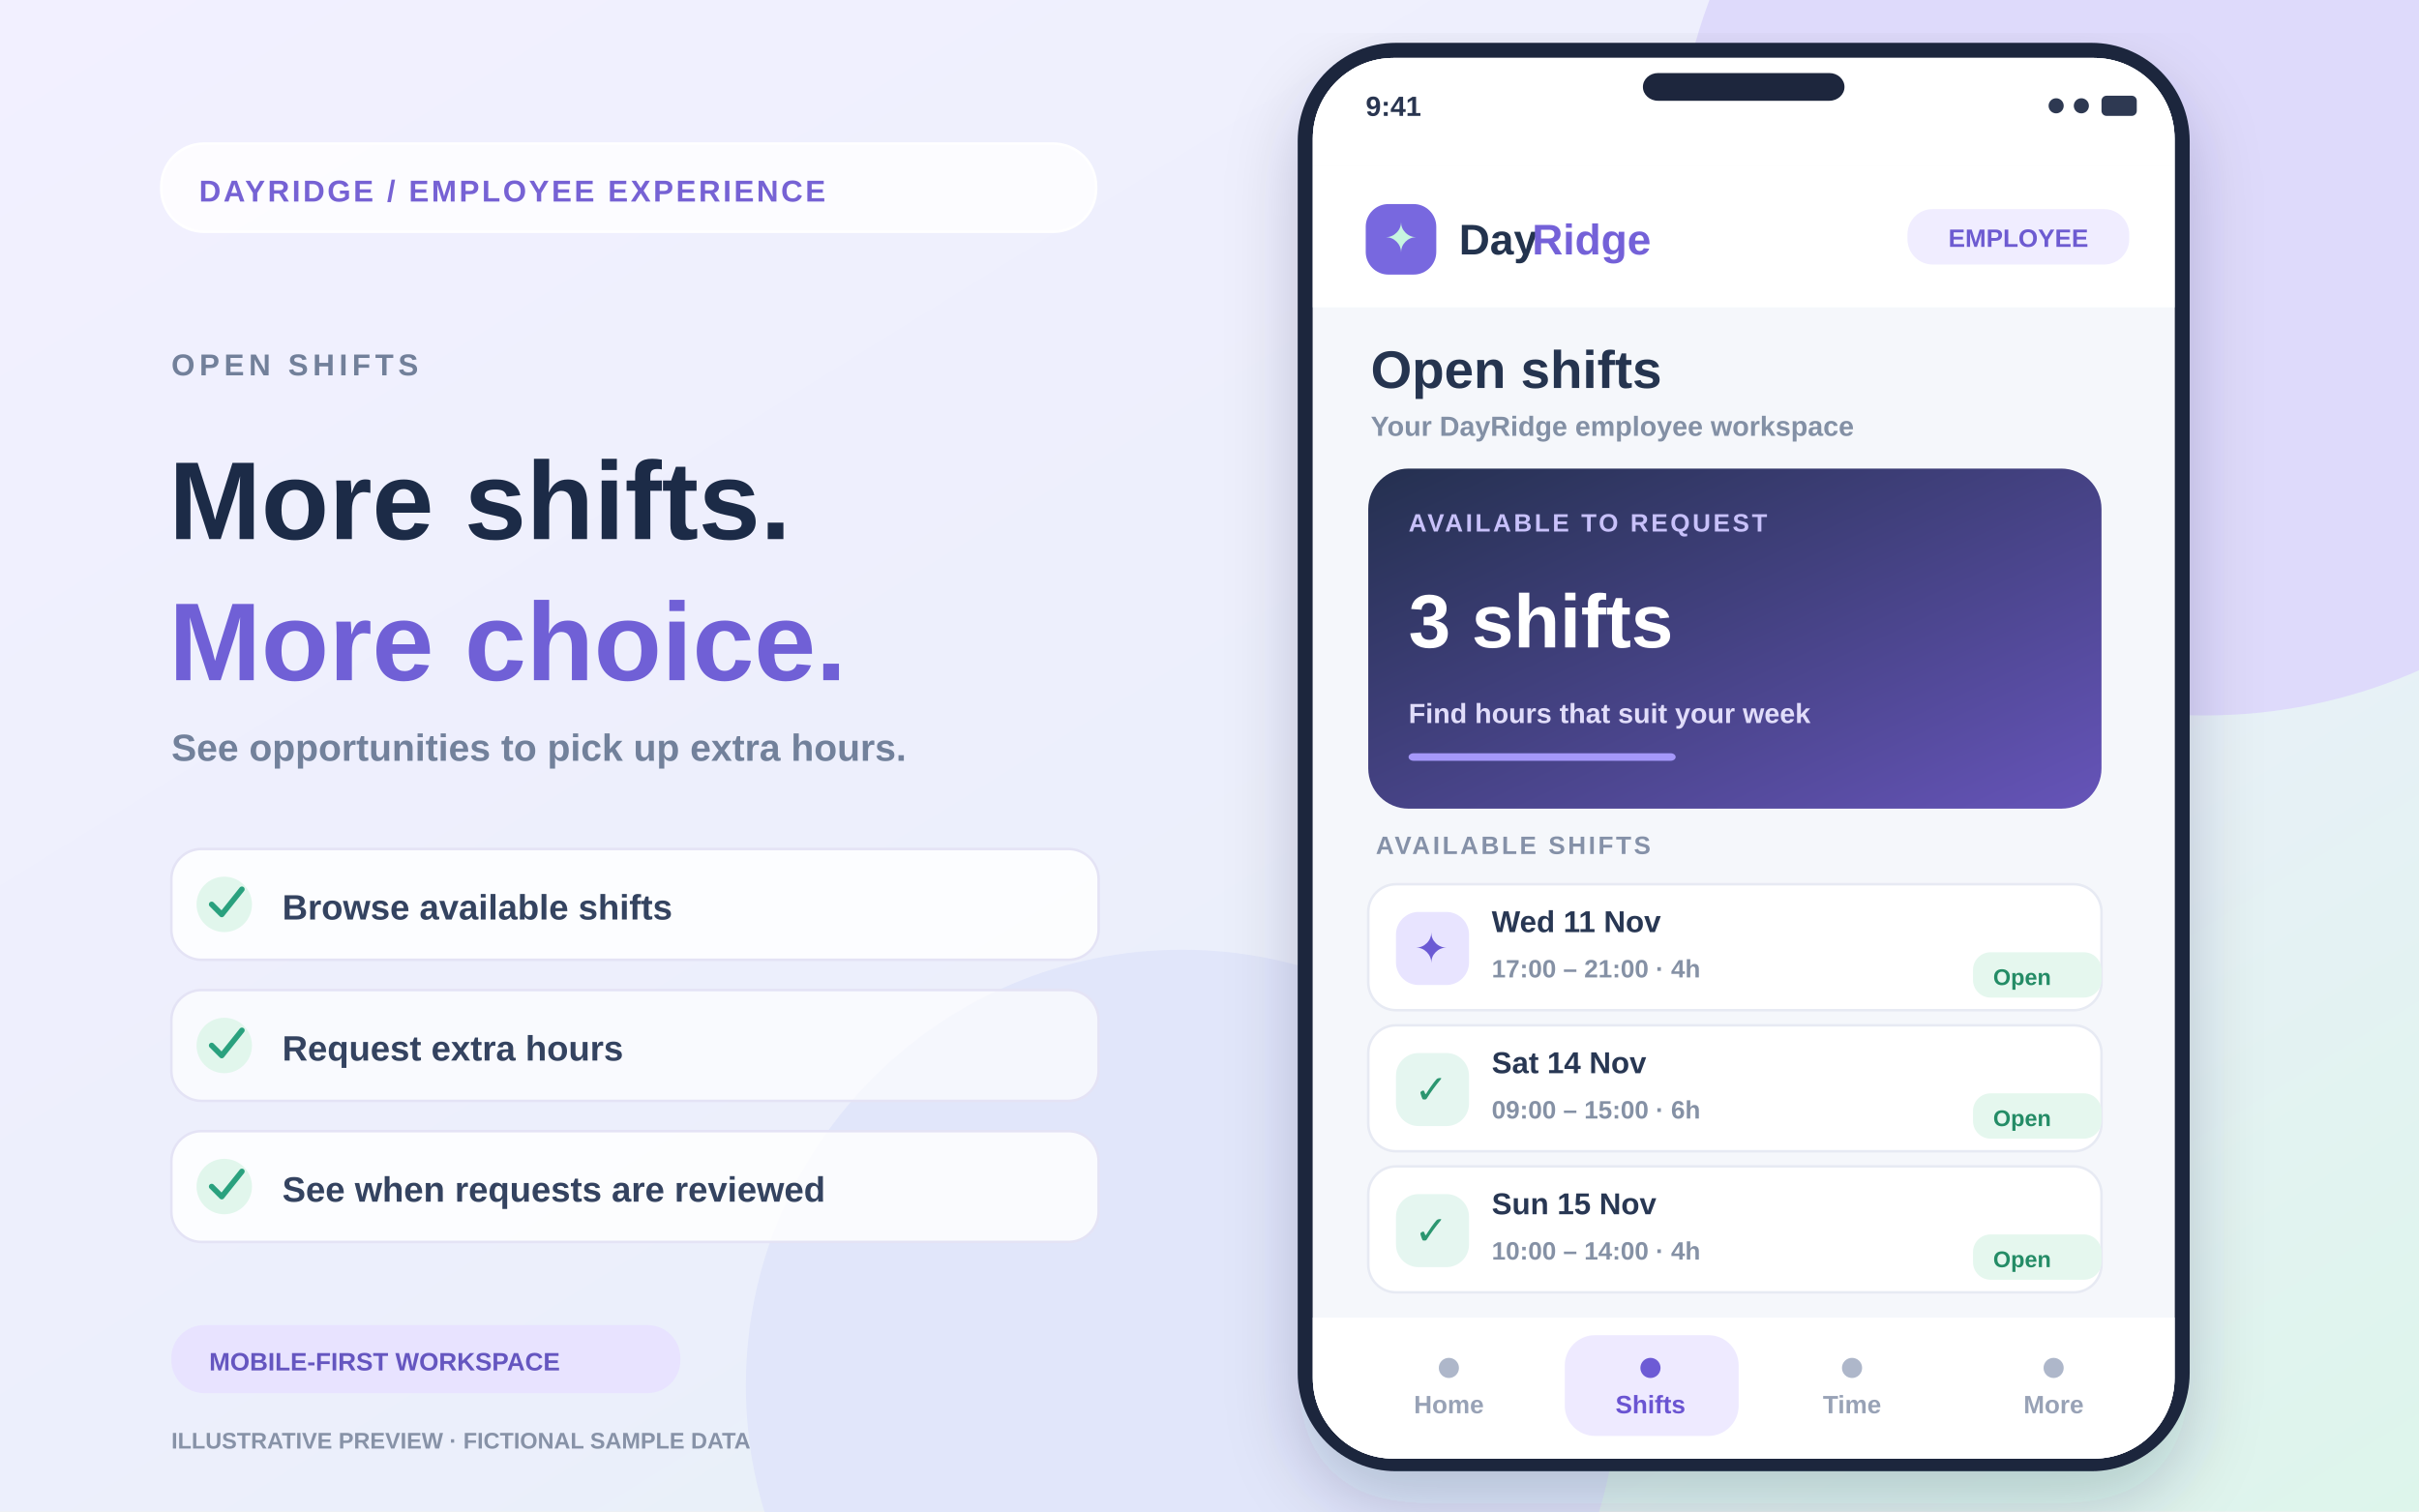
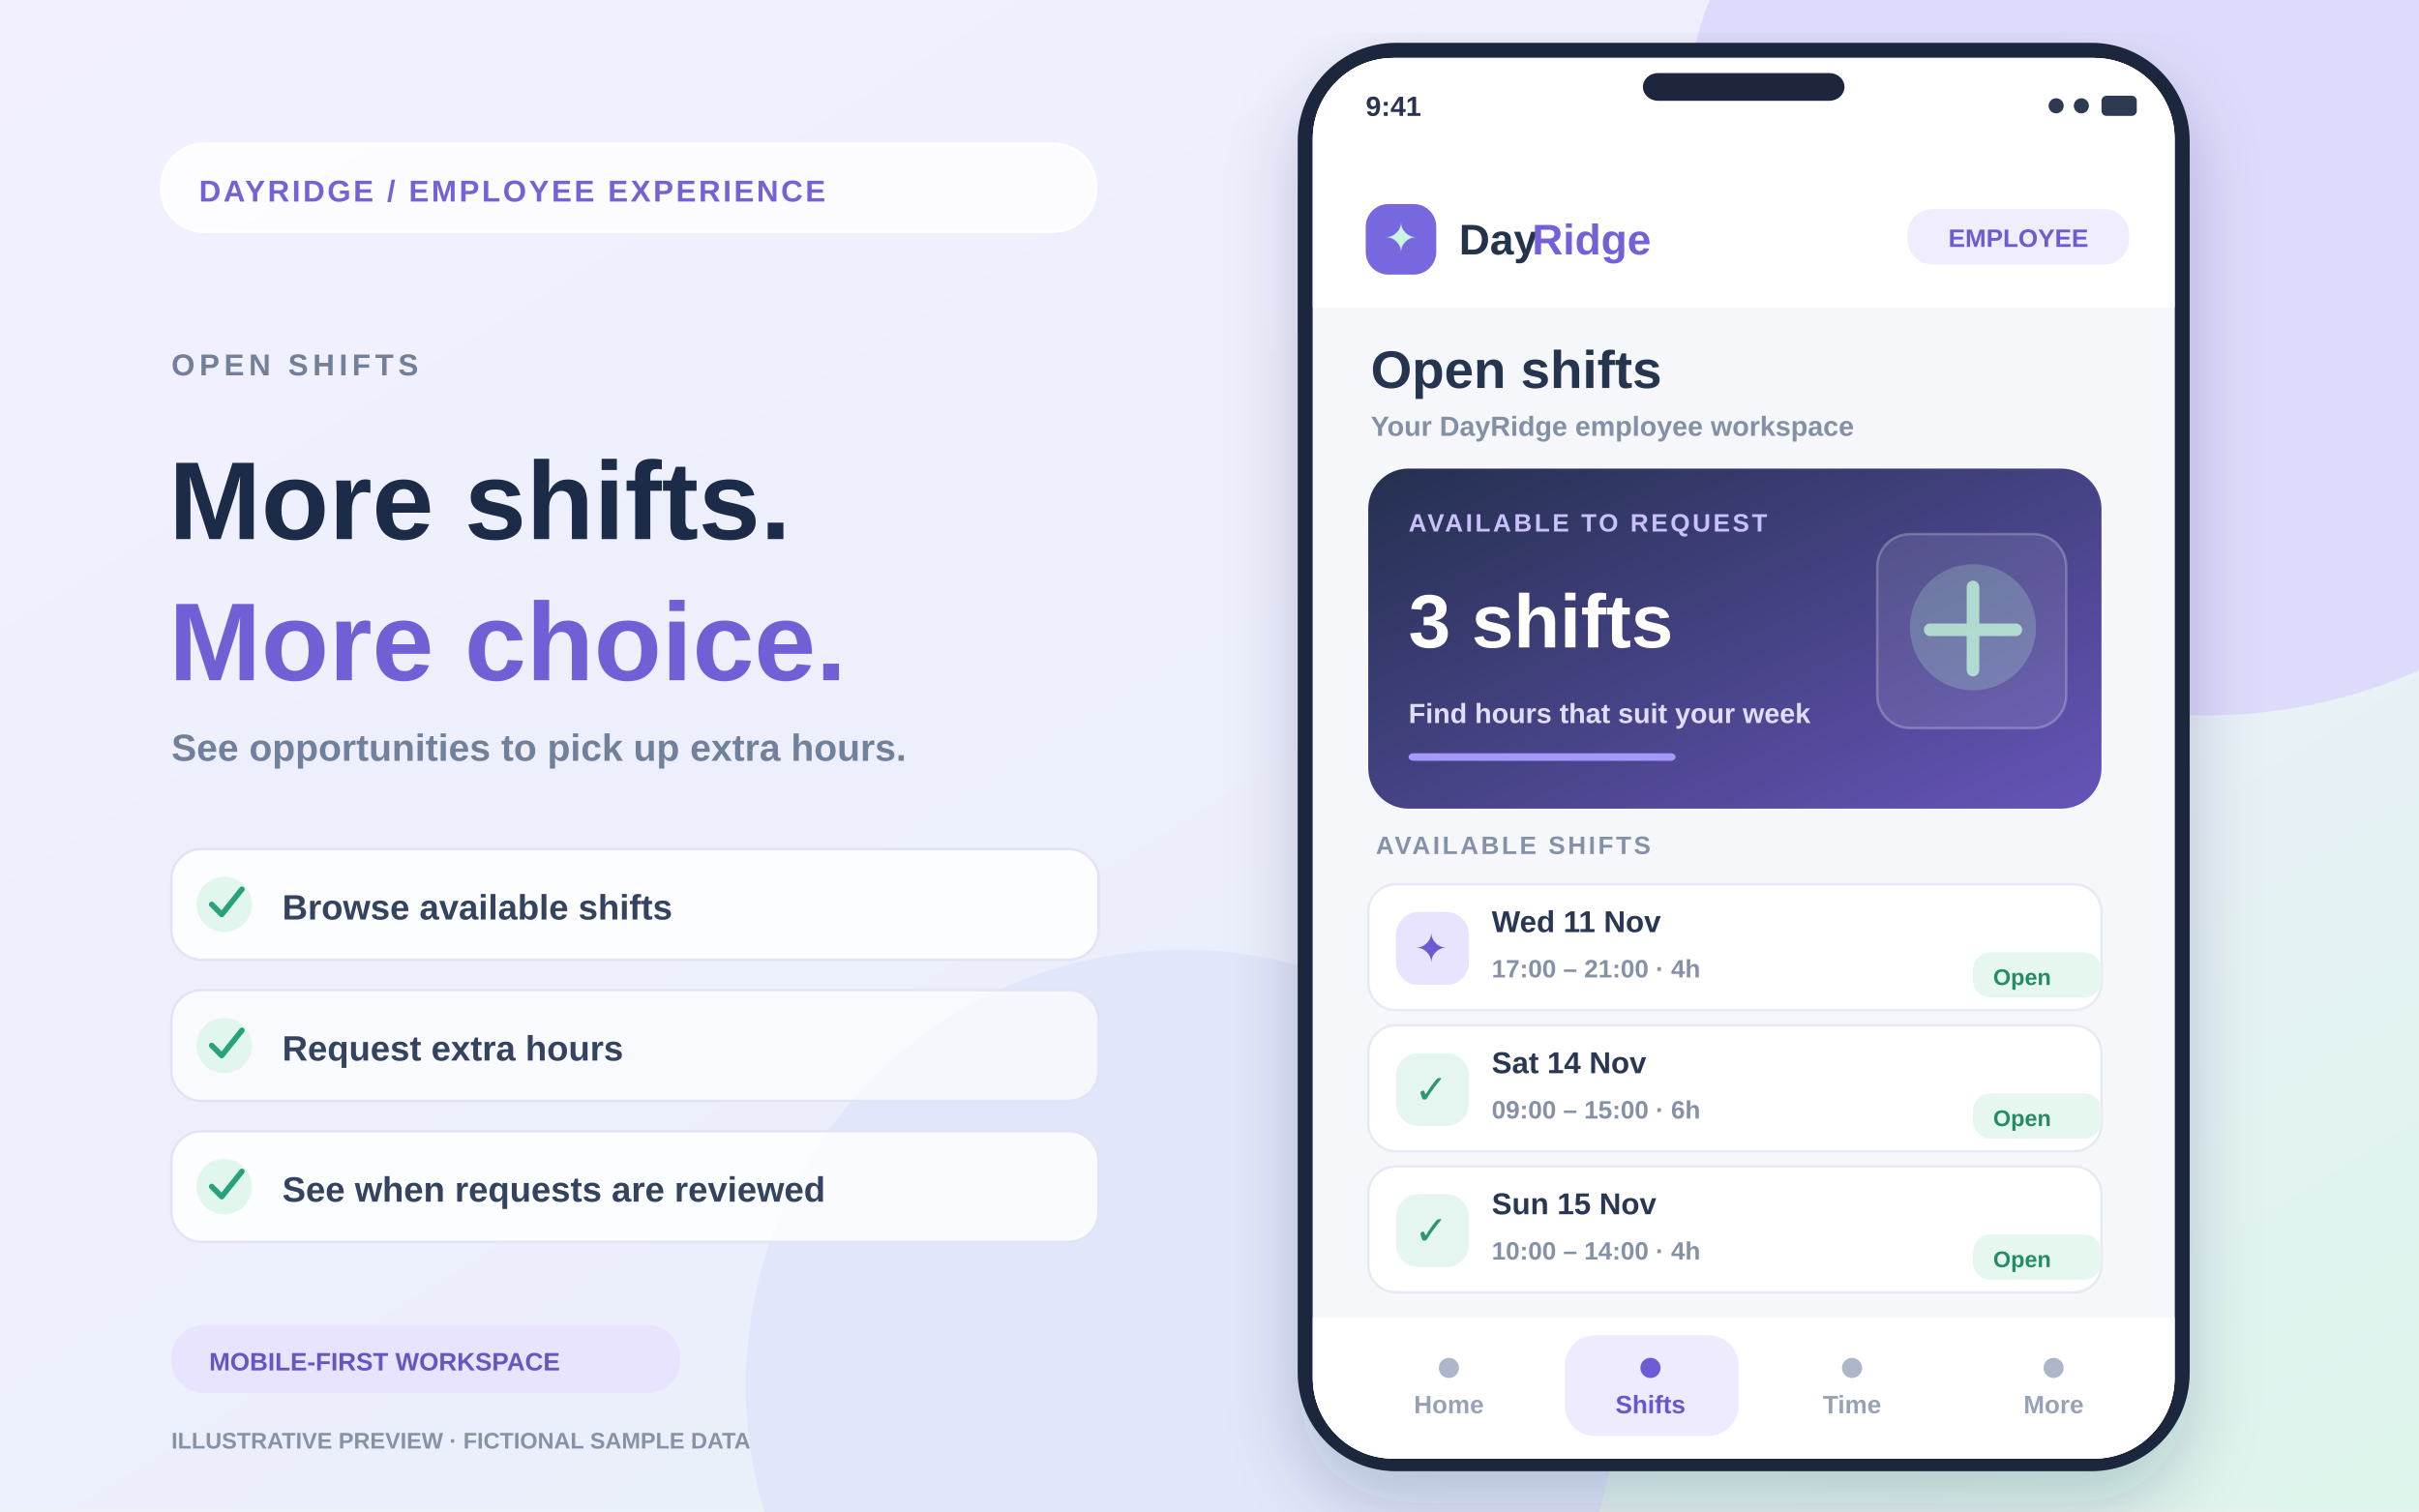
<svg xmlns="http://www.w3.org/2000/svg" width="960" height="600" viewBox="0 0 960 600" role="img" aria-label="More shifts. More choice. employee experience illustration">
  <defs>
    <linearGradient id="canvasGradient" x1="0" y1="0" x2="1" y2="1">
      <stop stop-color="#f2f0ff" />
      <stop offset=".59" stop-color="#ebeffb" />
      <stop offset="1" stop-color="#ddf5eb" />
    </linearGradient>
    <linearGradient id="heroGradient" x1="0" y1="0" x2="1" y2="1">
      <stop stop-color="#24304f" />
      <stop offset="1" stop-color="#6654b9" />
    </linearGradient>
    <filter id="phoneShadow" x="-30%" y="-30%" width="170%" height="170%">
      <feDropShadow dx="0" dy="13" stdDeviation="14" flood-color="#1c2746" flood-opacity=".2" />
    </filter>
    <clipPath id="phoneClip">
      <rect x="521" y="23" width="342" height="556" rx="32" />
    </clipPath>
  </defs>
  <rect x="0" y="0" width="960" height="600" rx="0" fill="url(#canvasGradient)" stroke="none" />
  <circle cx="875" cy="74" r="210" fill="#dedafb" />
  <circle cx="469" cy="550" r="173" fill="#e1e6fa" />
  <rect x="64" y="57" width="371" height="35" rx="17" fill="#ffffffd4" stroke="#fff" />
  <text x="79" y="80" font-family="Arial,Helvetica,sans-serif" font-size="12" font-weight="800" fill="#7662d4" letter-spacing="1">DAYRIDGE  /  EMPLOYEE EXPERIENCE</text>
  <text x="68" y="149" font-family="Arial,Helvetica,sans-serif" font-size="12" font-weight="800" fill="#72809a" letter-spacing="1.8">OPEN SHIFTS</text>
  <text x="67" y="214" font-family="Arial,Helvetica,sans-serif" font-size="44" font-weight="800" fill="#1c2b47">More shifts.</text>
  <text x="67" y="270" font-family="Arial,Helvetica,sans-serif" font-size="44" font-weight="800" fill="#7060d6">More choice.</text>
  <text x="68" y="302" font-family="Arial,Helvetica,sans-serif" font-size="15" font-weight="550" fill="#72819b">See opportunities to pick up extra hours.</text>
  <rect x="68" y="337" width="368" height="44" rx="12" fill="#ffffffd8" stroke="#e4e3f5" />
  <circle cx="89" cy="359" r="11" fill="#e1f6ec" />
  <path d="M84 359l4 4 8-10" fill="none" stroke="#2aa17e" stroke-width="2.2" stroke-linecap="round" stroke-linejoin="round" />
  <text x="112" y="365" font-family="Arial,Helvetica,sans-serif" font-size="14" font-weight="650" fill="#344360">Browse available shifts</text>
  <rect x="68" y="393" width="368" height="44" rx="12" fill="#ffffffac" stroke="#e4e3f5" />
  <circle cx="89" cy="415" r="11" fill="#e1f6ec" />
  <path d="M84 415l4 4 8-10" fill="none" stroke="#2aa17e" stroke-width="2.2" stroke-linecap="round" stroke-linejoin="round" />
  <text x="112" y="421" font-family="Arial,Helvetica,sans-serif" font-size="14" font-weight="650" fill="#344360">Request extra hours</text>
  <rect x="68" y="449" width="368" height="44" rx="12" fill="#ffffffd8" stroke="#e4e3f5" />
  <circle cx="89" cy="471" r="11" fill="#e1f6ec" />
  <path d="M84 471l4 4 8-10" fill="none" stroke="#2aa17e" stroke-width="2.2" stroke-linecap="round" stroke-linejoin="round" />
  <text x="112" y="477" font-family="Arial,Helvetica,sans-serif" font-size="14" font-weight="650" fill="#344360">See when requests are reviewed</text>
  <rect x="68" y="526" width="202" height="27" rx="13" fill="#e8e3ff" stroke="none" />
  <text x="83" y="544" font-family="Arial,Helvetica,sans-serif" font-size="10" font-weight="800" fill="#6556c0">MOBILE-FIRST WORKSPACE</text>
  <text x="68" y="575" font-family="Arial,Helvetica,sans-serif" font-size="9" font-weight="750" fill="#8792a7">ILLUSTRATIVE PREVIEW · FICTIONAL SAMPLE DATA</text>
  <g filter="url(#phoneShadow)">
    <rect x="515" y="17" width="354" height="567" rx="39" fill="#1d263d" stroke="none" />
    <rect x="521" y="23" width="342" height="556" rx="32" fill="#f7f8fc" stroke="none" />
  </g>
  <g clip-path="url(#phoneClip)">
    <rect x="521" y="23" width="342" height="556" rx="32" fill="#f5f7fb" stroke="none" />
    <rect x="521" y="23" width="342" height="43" rx="0" fill="#fff" stroke="none" />
    <text x="542" y="46" font-family="Arial,Helvetica,sans-serif" font-size="11" font-weight="800" fill="#293550">9:41</text>
    <circle cx="816" cy="42" r="3" fill="#2e3952" />
    <circle cx="826" cy="42" r="3" fill="#2e3952" />
    <rect x="834" y="38" width="14" height="8" rx="2" fill="#2e3952" stroke="none" />
    <rect x="521" y="66" width="342" height="56" rx="0" fill="#fff" stroke="none" />
    <rect x="542" y="81" width="28" height="28" rx="9" fill="#7868df" stroke="none" />
    <text x="556" y="100" font-family="Arial,Helvetica,sans-serif" font-size="16" font-weight="800" fill="#c7f5e0" text-anchor="middle">✦</text>
    <text x="579" y="101" font-family="Arial,Helvetica,sans-serif" font-size="17" font-weight="800" fill="#23334e">Day</text>
    <text x="608" y="101" font-family="Arial,Helvetica,sans-serif" font-size="17" font-weight="800" fill="#7461d8">Ridge</text>
    <rect x="757" y="83" width="88" height="22" rx="10" fill="#f0edff" stroke="none" />
    <text x="801" y="98" font-family="Arial,Helvetica,sans-serif" font-size="10" font-weight="800" fill="#6d5bd1" text-anchor="middle">EMPLOYEE</text>
    <text x="544" y="154" font-family="Arial,Helvetica,sans-serif" font-size="21" font-weight="800" fill="#25344f">Open shifts</text>
    <text x="544" y="173" font-family="Arial,Helvetica,sans-serif" font-size="11" font-weight="550" fill="#8390a5">Your DayRidge employee workspace</text>
    <rect x="543" y="186" width="291" height="135" rx="16" fill="url(#heroGradient)" stroke="none" />
+     <g opacity=".8">
+       <rect x="745" y="212" width="75" height="77" rx="13" fill="#fff" fill-opacity=".12" stroke="#ffffff" stroke-opacity=".3" />
+       <circle cx="783" cy="249" r="25" fill="#b4efd6" fill-opacity=".3" />
+       <path d="M783 233v33m-17-16h34" stroke="#c9ffdf" stroke-width="5" stroke-linecap="round" />
+     </g>
    <text x="559" y="211" font-family="Arial,Helvetica,sans-serif" font-size="10" font-weight="800" fill="#c8c1fa" letter-spacing="1">AVAILABLE TO REQUEST</text>
    <text x="559" y="257" font-family="Arial,Helvetica,sans-serif" font-size="30" font-weight="800" fill="#fff">3 shifts</text>
    <text x="559" y="287" font-family="Arial,Helvetica,sans-serif" font-size="11" font-weight="600" fill="#e1ddfa">Find hours that suit your week</text>
    <rect x="559" y="299" width="106" height="3" rx="2" fill="#a598fa" stroke="none" />
    <text x="546" y="339" font-family="Arial,Helvetica,sans-serif" font-size="10" font-weight="800" fill="#8591a8" letter-spacing="1">AVAILABLE SHIFTS</text>
    <rect x="543" y="351" width="291" height="50" rx="11" fill="#fff" stroke="#e7eaf3" />
    <rect x="554" y="362" width="29" height="29" rx="9" fill="#e8e4ff" stroke="none" />
    <text x="568" y="382" font-family="Arial,Helvetica,sans-serif" font-size="16" font-weight="800" fill="#6b5ad4" text-anchor="middle">✦</text>
    <text x="592" y="370" font-family="Arial,Helvetica,sans-serif" font-size="12" font-weight="750" fill="#283753">Wed 11 Nov</text>
    <text x="592" y="388" font-family="Arial,Helvetica,sans-serif" font-size="10" font-weight="550" fill="#8591a5">17:00 – 21:00 · 4h</text>
    <rect x="783" y="378" width="51" height="18" rx="7" fill="#e5f7ee" stroke="none" />
    <text x="791" y="391" font-family="Arial,Helvetica,sans-serif" font-size="9" font-weight="750" fill="#248c66">Open</text>
    <rect x="543" y="407" width="291" height="50" rx="11" fill="#fff" stroke="#e7eaf3" />
    <rect x="554" y="418" width="29" height="29" rx="9" fill="#e5f6f0" stroke="none" />
    <text x="568" y="438" font-family="Arial,Helvetica,sans-serif" font-size="16" font-weight="800" fill="#2b9670" text-anchor="middle">✓</text>
    <text x="592" y="426" font-family="Arial,Helvetica,sans-serif" font-size="12" font-weight="750" fill="#283753">Sat 14 Nov</text>
    <text x="592" y="444" font-family="Arial,Helvetica,sans-serif" font-size="10" font-weight="550" fill="#8591a5">09:00 – 15:00 · 6h</text>
    <rect x="783" y="434" width="51" height="18" rx="7" fill="#e5f7ee" stroke="none" />
    <text x="791" y="447" font-family="Arial,Helvetica,sans-serif" font-size="9" font-weight="750" fill="#248c66">Open</text>
    <rect x="543" y="463" width="291" height="50" rx="11" fill="#fff" stroke="#e7eaf3" />
    <rect x="554" y="474" width="29" height="29" rx="9" fill="#e5f6f0" stroke="none" />
    <text x="568" y="494" font-family="Arial,Helvetica,sans-serif" font-size="16" font-weight="800" fill="#2b9670" text-anchor="middle">✓</text>
    <text x="592" y="482" font-family="Arial,Helvetica,sans-serif" font-size="12" font-weight="750" fill="#283753">Sun 15 Nov</text>
    <text x="592" y="500" font-family="Arial,Helvetica,sans-serif" font-size="10" font-weight="550" fill="#8591a5">10:00 – 14:00 · 4h</text>
    <rect x="783" y="490" width="51" height="18" rx="7" fill="#e5f7ee" stroke="none" />
    <text x="791" y="503" font-family="Arial,Helvetica,sans-serif" font-size="9" font-weight="750" fill="#248c66">Open</text>
    <rect x="521" y="523" width="342" height="56" rx="0" fill="#fff" stroke="none" />
    <circle cx="575" cy="543" r="4" fill="#aeb7ca" />
    <text x="575" y="561" font-family="Arial,Helvetica,sans-serif" font-size="10" font-weight="600" fill="#98a2b6" text-anchor="middle">Home</text>
    <rect x="621" y="530" width="69" height="40" rx="12" fill="#eeeaff" stroke="none" />
    <circle cx="655" cy="543" r="4" fill="#6d5bd5" />
    <text x="655" y="561" font-family="Arial,Helvetica,sans-serif" font-size="10" font-weight="800" fill="#6a54d2" text-anchor="middle">Shifts</text>
    <circle cx="735" cy="543" r="4" fill="#aeb7ca" />
    <text x="735" y="561" font-family="Arial,Helvetica,sans-serif" font-size="10" font-weight="600" fill="#98a2b6" text-anchor="middle">Time</text>
    <circle cx="815" cy="543" r="4" fill="#aeb7ca" />
    <text x="815" y="561" font-family="Arial,Helvetica,sans-serif" font-size="10" font-weight="600" fill="#98a2b6" text-anchor="middle">More</text>
  </g>
  <rect x="652" y="29" width="80" height="11" rx="6" fill="#1d263d" stroke="none" />
</svg>
